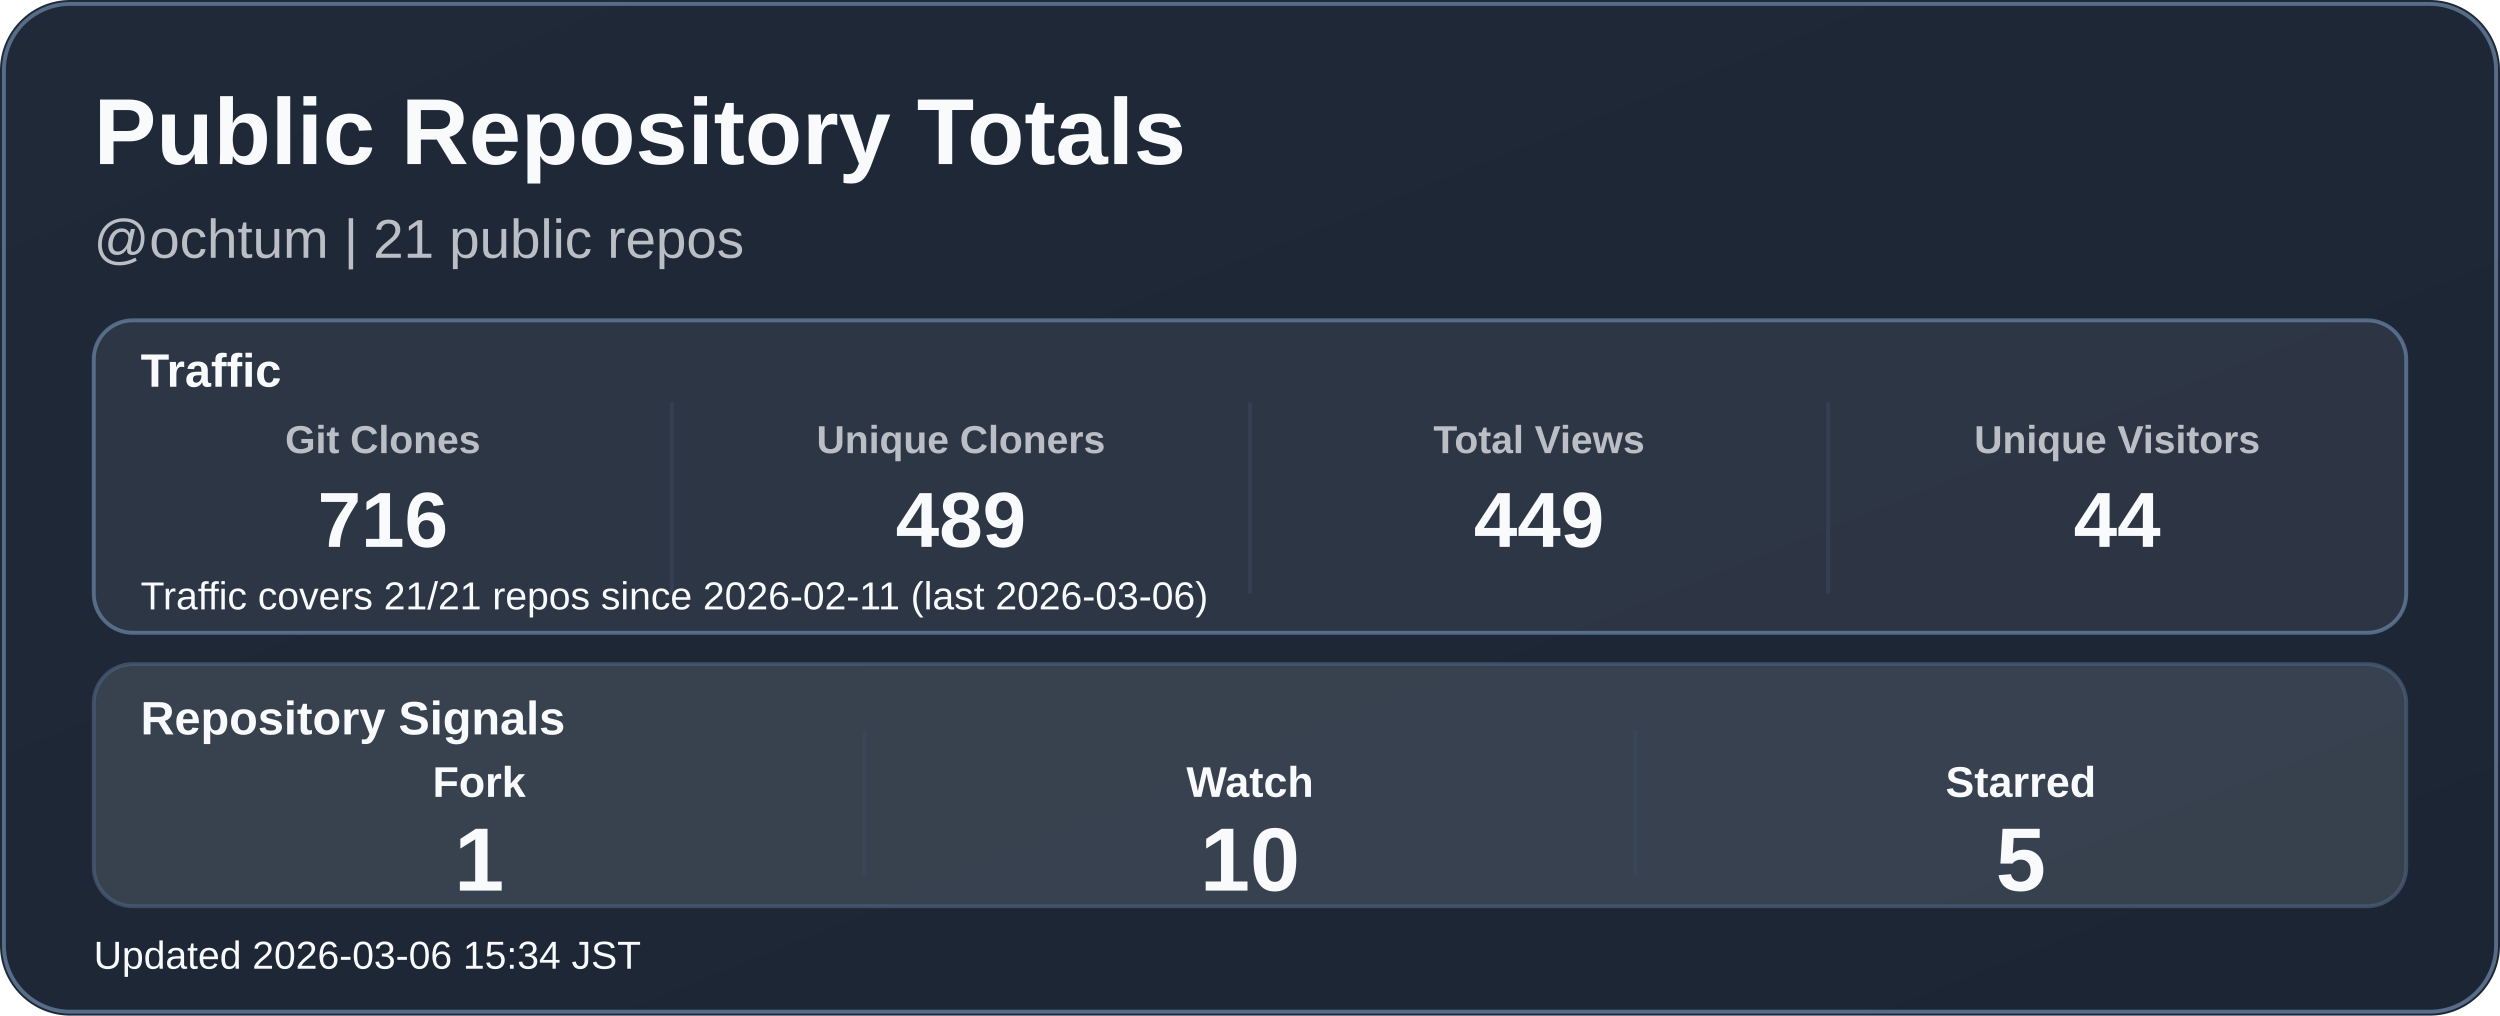
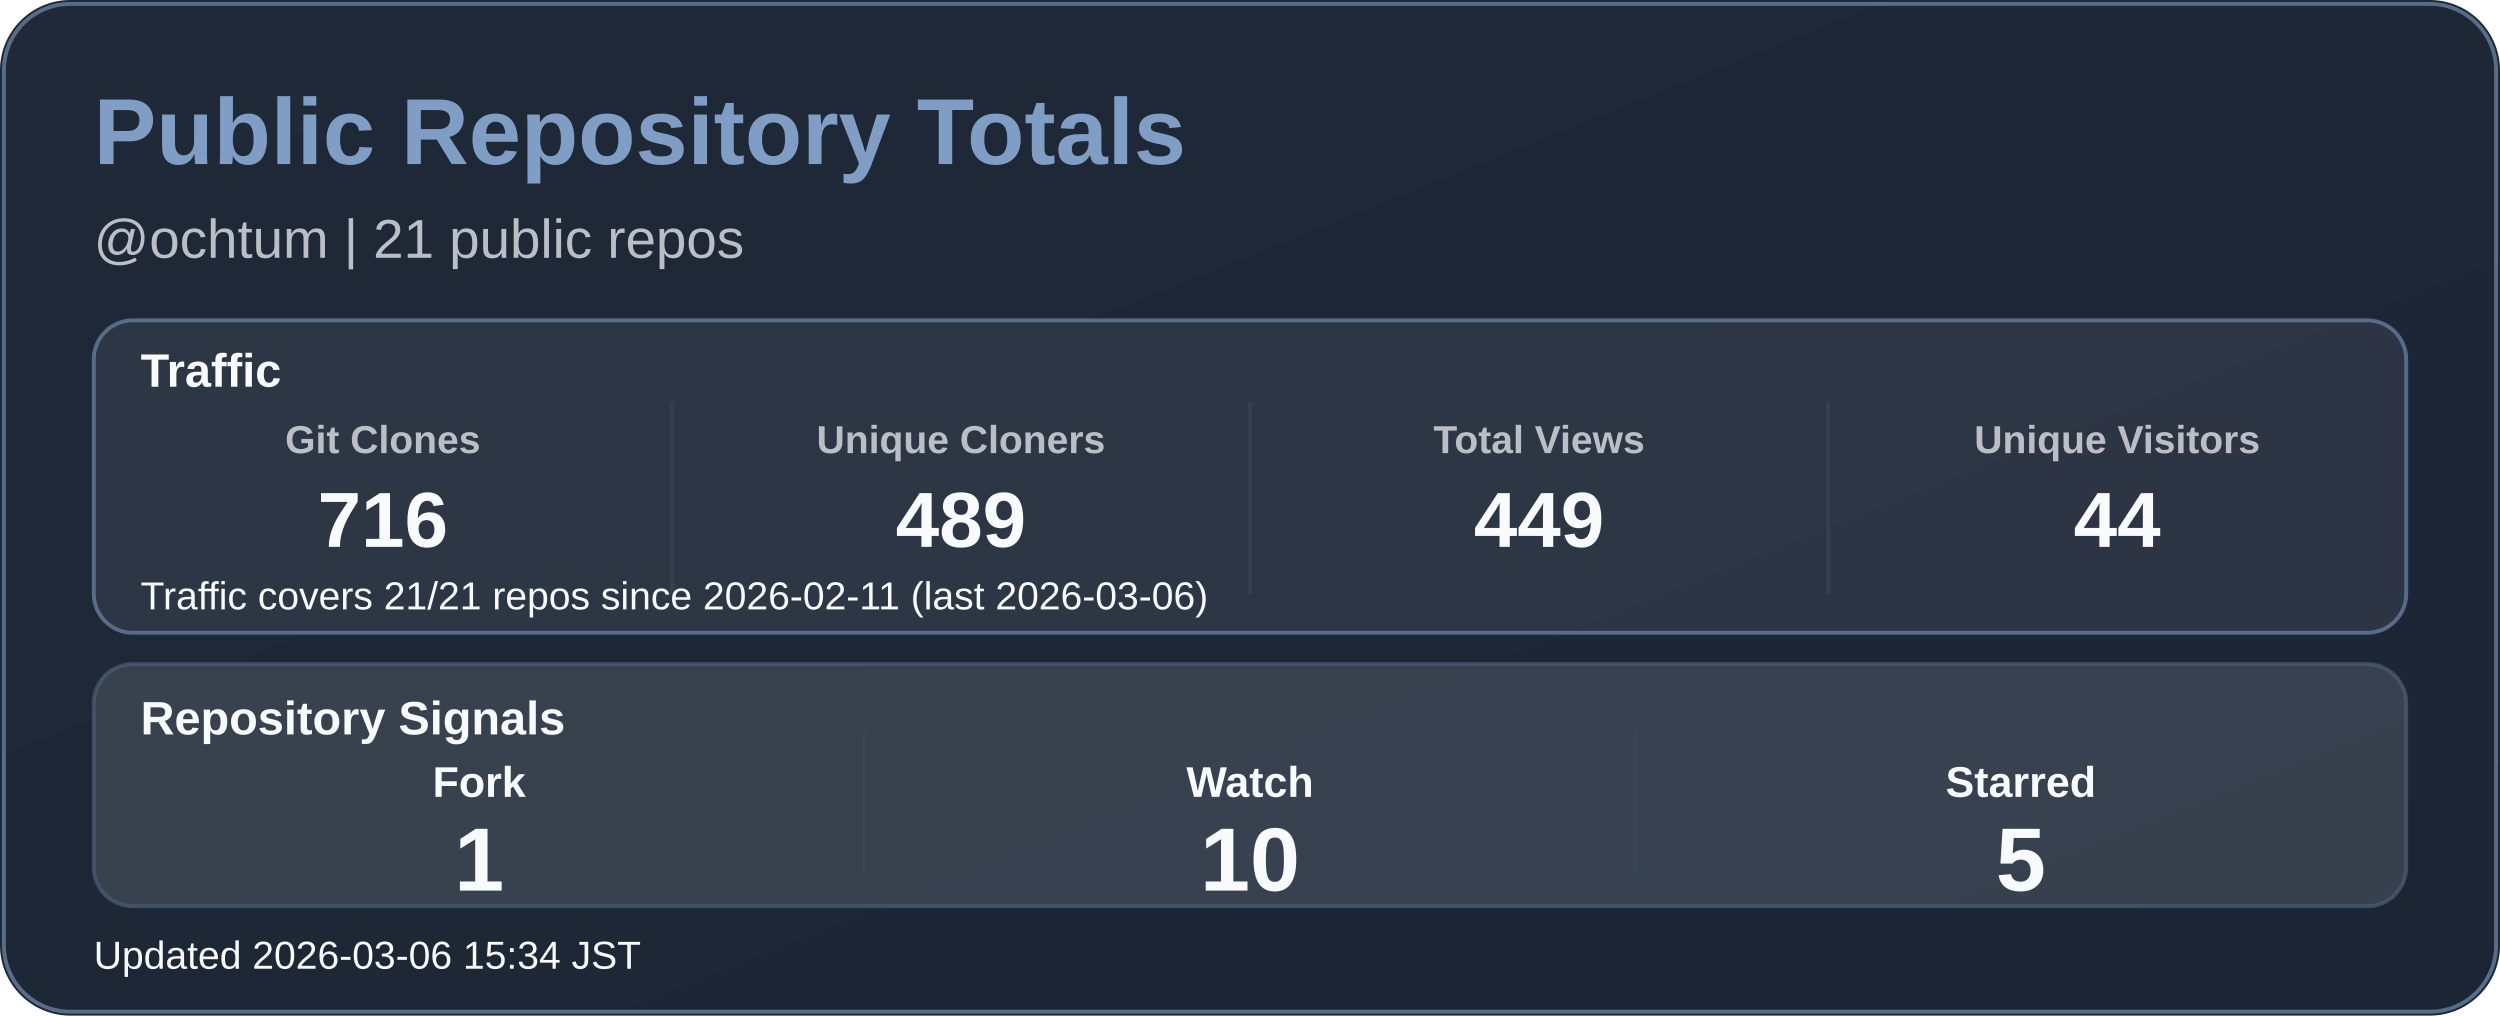
<svg xmlns="http://www.w3.org/2000/svg" width="640" height="260" viewBox="0 0 640 260" role="img" aria-label="Public repository totals for ochtum">
  <defs>
    <linearGradient id="totals-bg" x1="0" x2="1" y1="0" y2="1">
      <stop offset="0%" stop-color="#1F2937" />
      <stop offset="100%" stop-color="#1B2534" />
    </linearGradient>
    <style>
-       .title { font: 700 24px 'Segoe UI', Arial, sans-serif; fill: #F8FAFC; }
+       .title { font: 700 24px 'Segoe UI', Arial, sans-serif; fill: #809EC5; }
      .sub { font: 500 14px 'Segoe UI', Arial, sans-serif; fill: #BBBFC5; }
      .section { font: 700 12px 'Segoe UI', Arial, sans-serif; fill: #F8FAFC; }
      .metric-label { font: 600 10px 'Segoe UI', Arial, sans-serif; fill: #BBBFC5; }
      .metric-value { font: 700 20px 'Segoe UI', Arial, sans-serif; fill: #F8FAFC; font-variant-numeric: tabular-nums; }
      .summary-label { font: 600 11px 'Segoe UI', Arial, sans-serif; fill: #F8FAFC; }
      .summary-value { font: 700 23px 'Segoe UI', Arial, sans-serif; fill: #F8FAFC; font-variant-numeric: tabular-nums; }
      .hint { font: 500 10px 'Segoe UI', Arial, sans-serif; fill: #F8FAFC; }
    </style>
  </defs>
  <rect x="0" y="0" width="640" height="260" rx="18" fill="url(#totals-bg)" />
  <rect x="1" y="1" width="638" height="258" rx="17" fill="none" stroke="#566C88" />
  <text x="24" y="42" class="title">Public Repository Totals</text>
  <text x="24" y="66" class="sub">@ochtum | 21 public repos</text>
  <rect x="24" y="82" width="592" height="80" rx="10" fill="#37404E" fill-opacity="0.62" stroke="#6E89AB" stroke-opacity="0.68" />
  <text x="36" y="99" class="section">Traffic</text>
  <text x="98" y="116" class="metric-label" text-anchor="middle">Git Clones</text>
  <text x="98" y="140" class="metric-value" text-anchor="middle">716</text>
  <line x1="172" y1="103" x2="172" y2="152" stroke="#3C4C62" stroke-opacity="0.45" />
  <text x="246" y="116" class="metric-label" text-anchor="middle">Unique Cloners</text>
  <text x="246" y="140" class="metric-value" text-anchor="middle">489</text>
  <line x1="320" y1="103" x2="320" y2="152" stroke="#3C4C62" stroke-opacity="0.45" />
  <text x="394" y="116" class="metric-label" text-anchor="middle">Total Views</text>
  <text x="394" y="140" class="metric-value" text-anchor="middle">449</text>
  <line x1="468" y1="103" x2="468" y2="152" stroke="#3C4C62" stroke-opacity="0.45" />
  <text x="542" y="116" class="metric-label" text-anchor="middle">Unique Visitors</text>
  <text x="542" y="140" class="metric-value" text-anchor="middle">44</text>
  <text x="36" y="156" class="hint">Traffic covers 21/21 repos since 2026-02-11 (last 2026-03-06)</text>
  <rect x="24" y="170" width="592" height="62" rx="10" fill="#444D5A" fill-opacity="0.70" stroke="#4C607A" stroke-opacity="0.68" />
  <text x="36" y="188" class="section">Repository Signals</text>
  <text x="122.67" y="204" class="summary-label" text-anchor="middle">Fork</text>
  <text x="122.67" y="228" class="summary-value" text-anchor="middle">1</text>
  <line x1="221.33" y1="187" x2="221.33" y2="224" stroke="#3C4C62" stroke-opacity="0.45" />
  <text x="320" y="204" class="summary-label" text-anchor="middle">Watch</text>
  <text x="320" y="228" class="summary-value" text-anchor="middle">10</text>
  <line x1="418.67" y1="187" x2="418.67" y2="224" stroke="#3C4C62" stroke-opacity="0.45" />
  <text x="517.33" y="204" class="summary-label" text-anchor="middle">Starred</text>
  <text x="517.33" y="228" class="summary-value" text-anchor="middle">5</text>
  <text x="24" y="248" class="hint">Updated 2026-03-06 15:34 JST</text>
</svg>
